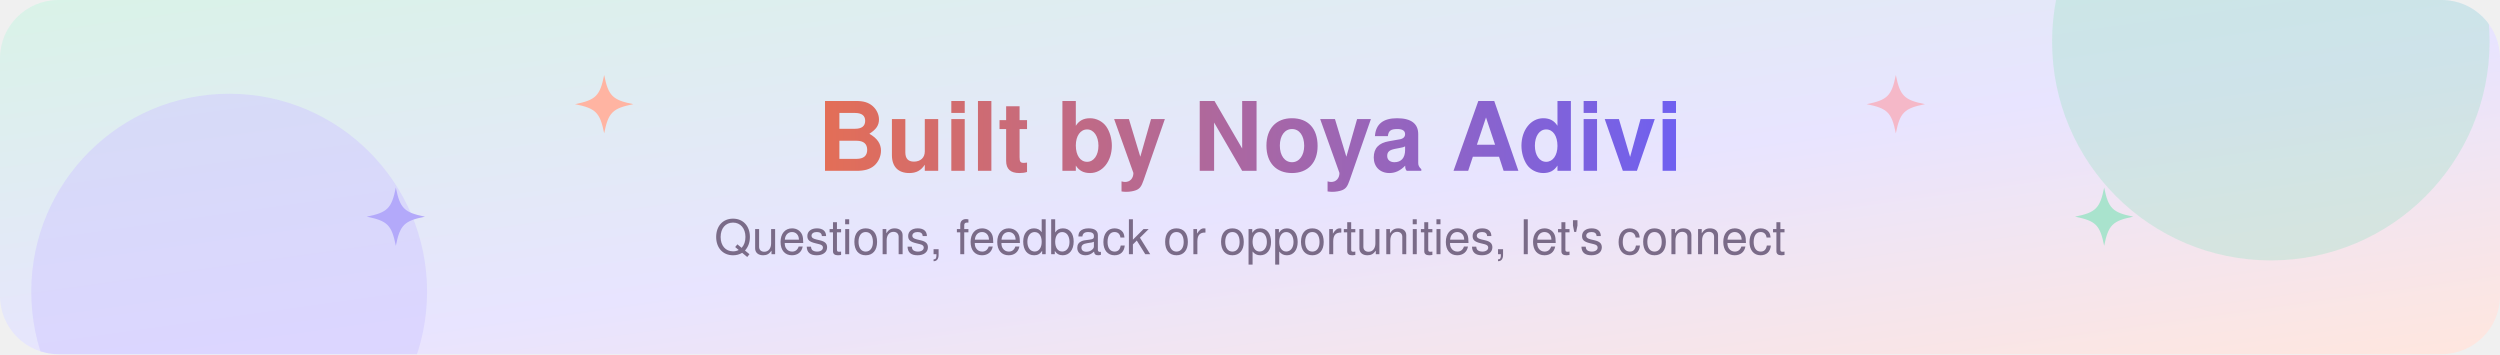
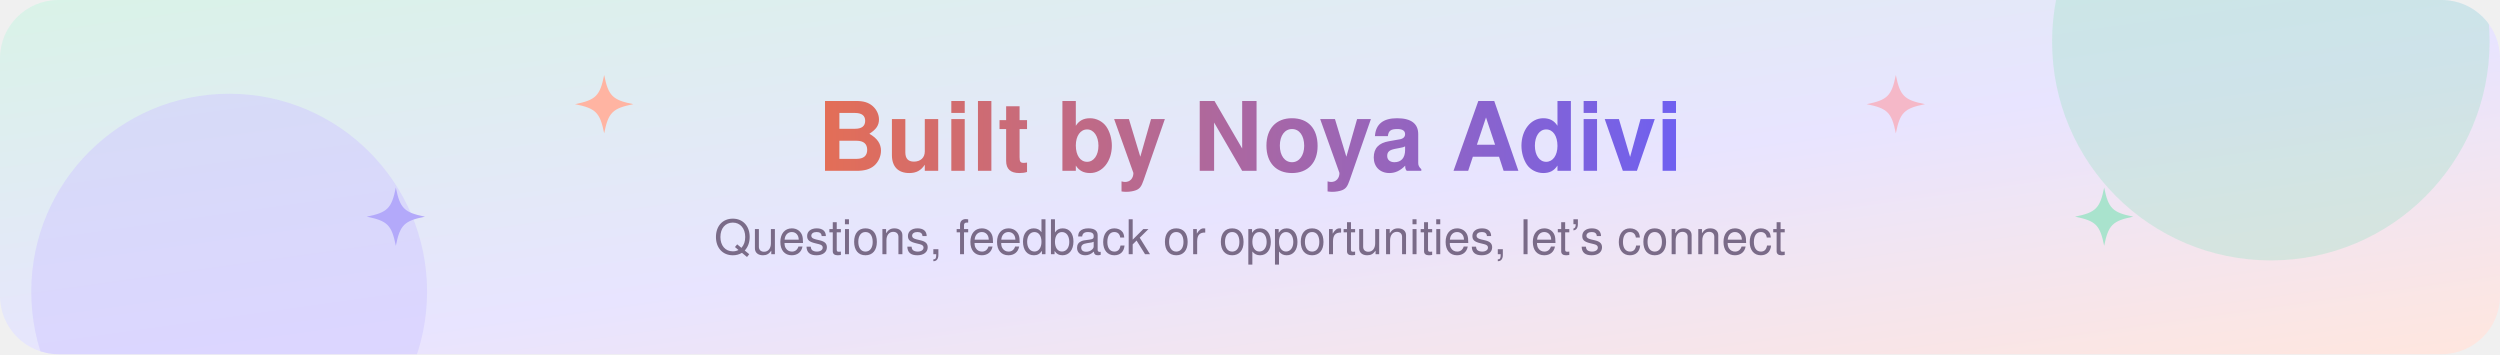
<svg xmlns="http://www.w3.org/2000/svg" viewBox="0 0 1200 170" width="1200" height="170" role="img" aria-label="Built by Noya Adivi">
  <defs>
    <linearGradient id="bg" x1="0" y1="0" x2="1" y2="1">
      <stop offset="0" stop-color="#D9F3E7" />
      <stop offset=".55" stop-color="#E8E4FF" />
      <stop offset="1" stop-color="#FFE6DE" />
    </linearGradient>
    <linearGradient id="t" x1="0" y1="0" x2="1" y2="0">
      <stop offset="0" stop-color="#E36E57" />
      <stop offset="1" stop-color="#6F60F0" />
    </linearGradient>
-     <linearGradient id="lg" x1="0" y1="0" x2="1" y2="1">
-       <stop offset="0" stop-color="#FFB4A2" />
-       <stop offset=".55" stop-color="#B3A9FA" />
-       <stop offset="1" stop-color="#7FD3B4" />
-     </linearGradient>
-     <path id="s" d="M0-14C2-4 4-2 14 0 4 2 2 4 0 14-2 4-4 2-14 0-4-2-2-4 0-14Z" />
-     <g id="logo">
-       <rect width="96" height="96" rx="26" fill="url(#lg)" />
-       <g class="ring">
-         <path d="M48 20c-12 0-19 9-19 20v13l-7 9h52l-7-9V40c0-11-7-20-19-20z" fill="#fff" />
-         <circle cx="48" cy="68" r="6" fill="#fff" />
-       </g>
-       <path d="M58 44l-14 6 5 2 2 6 3-4 4 3z" fill="#6F60F0" />
-       <circle cx="72" cy="26" r="10" fill="#FFE6DE" stroke="#fff" stroke-width="3" />
-       <path d="M67.5 26l3 3 5-6" fill="none" stroke="#E36E57" stroke-width="2.6" stroke-linecap="round" stroke-linejoin="round" />
-     </g>
    <clipPath id="c">
      <rect width="1200" height="170" rx="28" />
    </clipPath>
+     <path id="s" d="M0-14C2-4 4-2 14 0 4 2 2 4 0 14-2 4-4 2-14 0-4-2-2-4 0-14Z" />
+     <path id="pin" d="M0 0C-5-9-22-20-22-37a22 22 0 0 1 44 0C22-20 5-9 0 0Z" />
  </defs>
  <style>
.blob{animation:drift 11s ease-in-out infinite alternate}.b2{animation-duration:14s;animation-direction:alternate-reverse}.b3{animation-duration:17s}
.bob{animation:bob 3.4s ease-in-out infinite}.d1{animation-delay:-.9s}.d2{animation-delay:-1.8s}.d3{animation-delay:-2.6s}
.walk{stroke-dasharray:3 15;animation:walk 3s linear infinite}
.tw{animation:tw 3.2s ease-in-out infinite}.t2{animation-delay:-1s}.t3{animation-delay:-2s}
- .rise{animation:rise .9s ease-out both}.r2{animation-delay:.2s}.r3{animation-delay:.4s}
- .ring{transform-box:fill-box;transform-origin:50% 8%;animation:ring 2.8s ease-in-out infinite}
- .pop{animation:pop .6s cubic-bezier(.3,1.6,.5,1) both}
- .pulse{transform-box:fill-box;transform-origin:center;animation:pulse 1.8s ease-in-out infinite}
+ .rise{animation:rise .9s ease-out both}.r2{animation-delay:.2s}
@keyframes drift{to{transform:translate(40px,-20px) scale(1.12)}}
@keyframes bob{0%,100%{transform:translateY(0)}50%{transform:translateY(-10px)}}
@keyframes walk{to{stroke-dashoffset:-54}}
@keyframes tw{0%,100%{opacity:.35}50%{opacity:1}}
@keyframes rise{from{opacity:0;transform:translateY(16px)}}
- @keyframes pop{from{opacity:0;transform:translateY(18px) scale(.96)}}
- @keyframes ring{0%,55%,100%{transform:rotate(0)}60%{transform:rotate(16deg)}66%{transform:rotate(-14deg)}72%{transform:rotate(10deg)}78%{transform:rotate(-6deg)}84%{transform:rotate(0)}}
- @keyframes pulse{0%,100%{transform:scale(1);opacity:.9}50%{transform:scale(1.25);opacity:.4}}
@media (prefers-reduced-motion:reduce){*{animation:none!important}}
</style>
  <g clip-path="url(#c)">
    <rect width="1200" height="170" fill="url(#bg)" />
    <circle class="blob" cx="110" cy="140" r="95" fill="#CFC8FF" opacity=".5" />
    <circle class="blob b2" cx="1090" cy="20" r="105" fill="#A9E3CD" opacity=".42" />
    <use class="tw" href="#s" x="290" y="50" fill="#FFB4A2" />
    <use class="tw t2" href="#s" x="190" y="104" fill="#B3A9FA" />
    <use class="tw t3" href="#s" x="910" y="50" fill="#F5B8C8" />
    <use class="tw" href="#s" x="1010" y="104" fill="#A9E3CD" />
-     <text x="600" y="82" font-family="-apple-system,BlinkMacSystemFont,'Segoe UI',Helvetica,Arial,sans-serif" font-size="46" font-weight="800" fill="url(#t)" text-anchor="middle">Built by Noya Adivi</text>
-     <text x="600" y="122" font-family="-apple-system,BlinkMacSystemFont,'Segoe UI',Helvetica,Arial,sans-serif" font-size="23" font-weight="400" fill="#7A6B88" text-anchor="middle">Questions, feedback or opportunities, let's connect</text>
+     <g font-family="-apple-system,BlinkMacSystemFont,'Segoe UI',Helvetica,Arial,sans-serif" text-anchor="middle">
+       <text x="600" y="82.0" font-size="46" font-weight="800" fill="url(#t)">Built by Noya Adivi</text>
+       <text x="600" y="122.0" font-size="23" fill="#7A6B88">Questions, feedback or opportunities, let’s connect</text>
+     </g>
  </g>
</svg>
